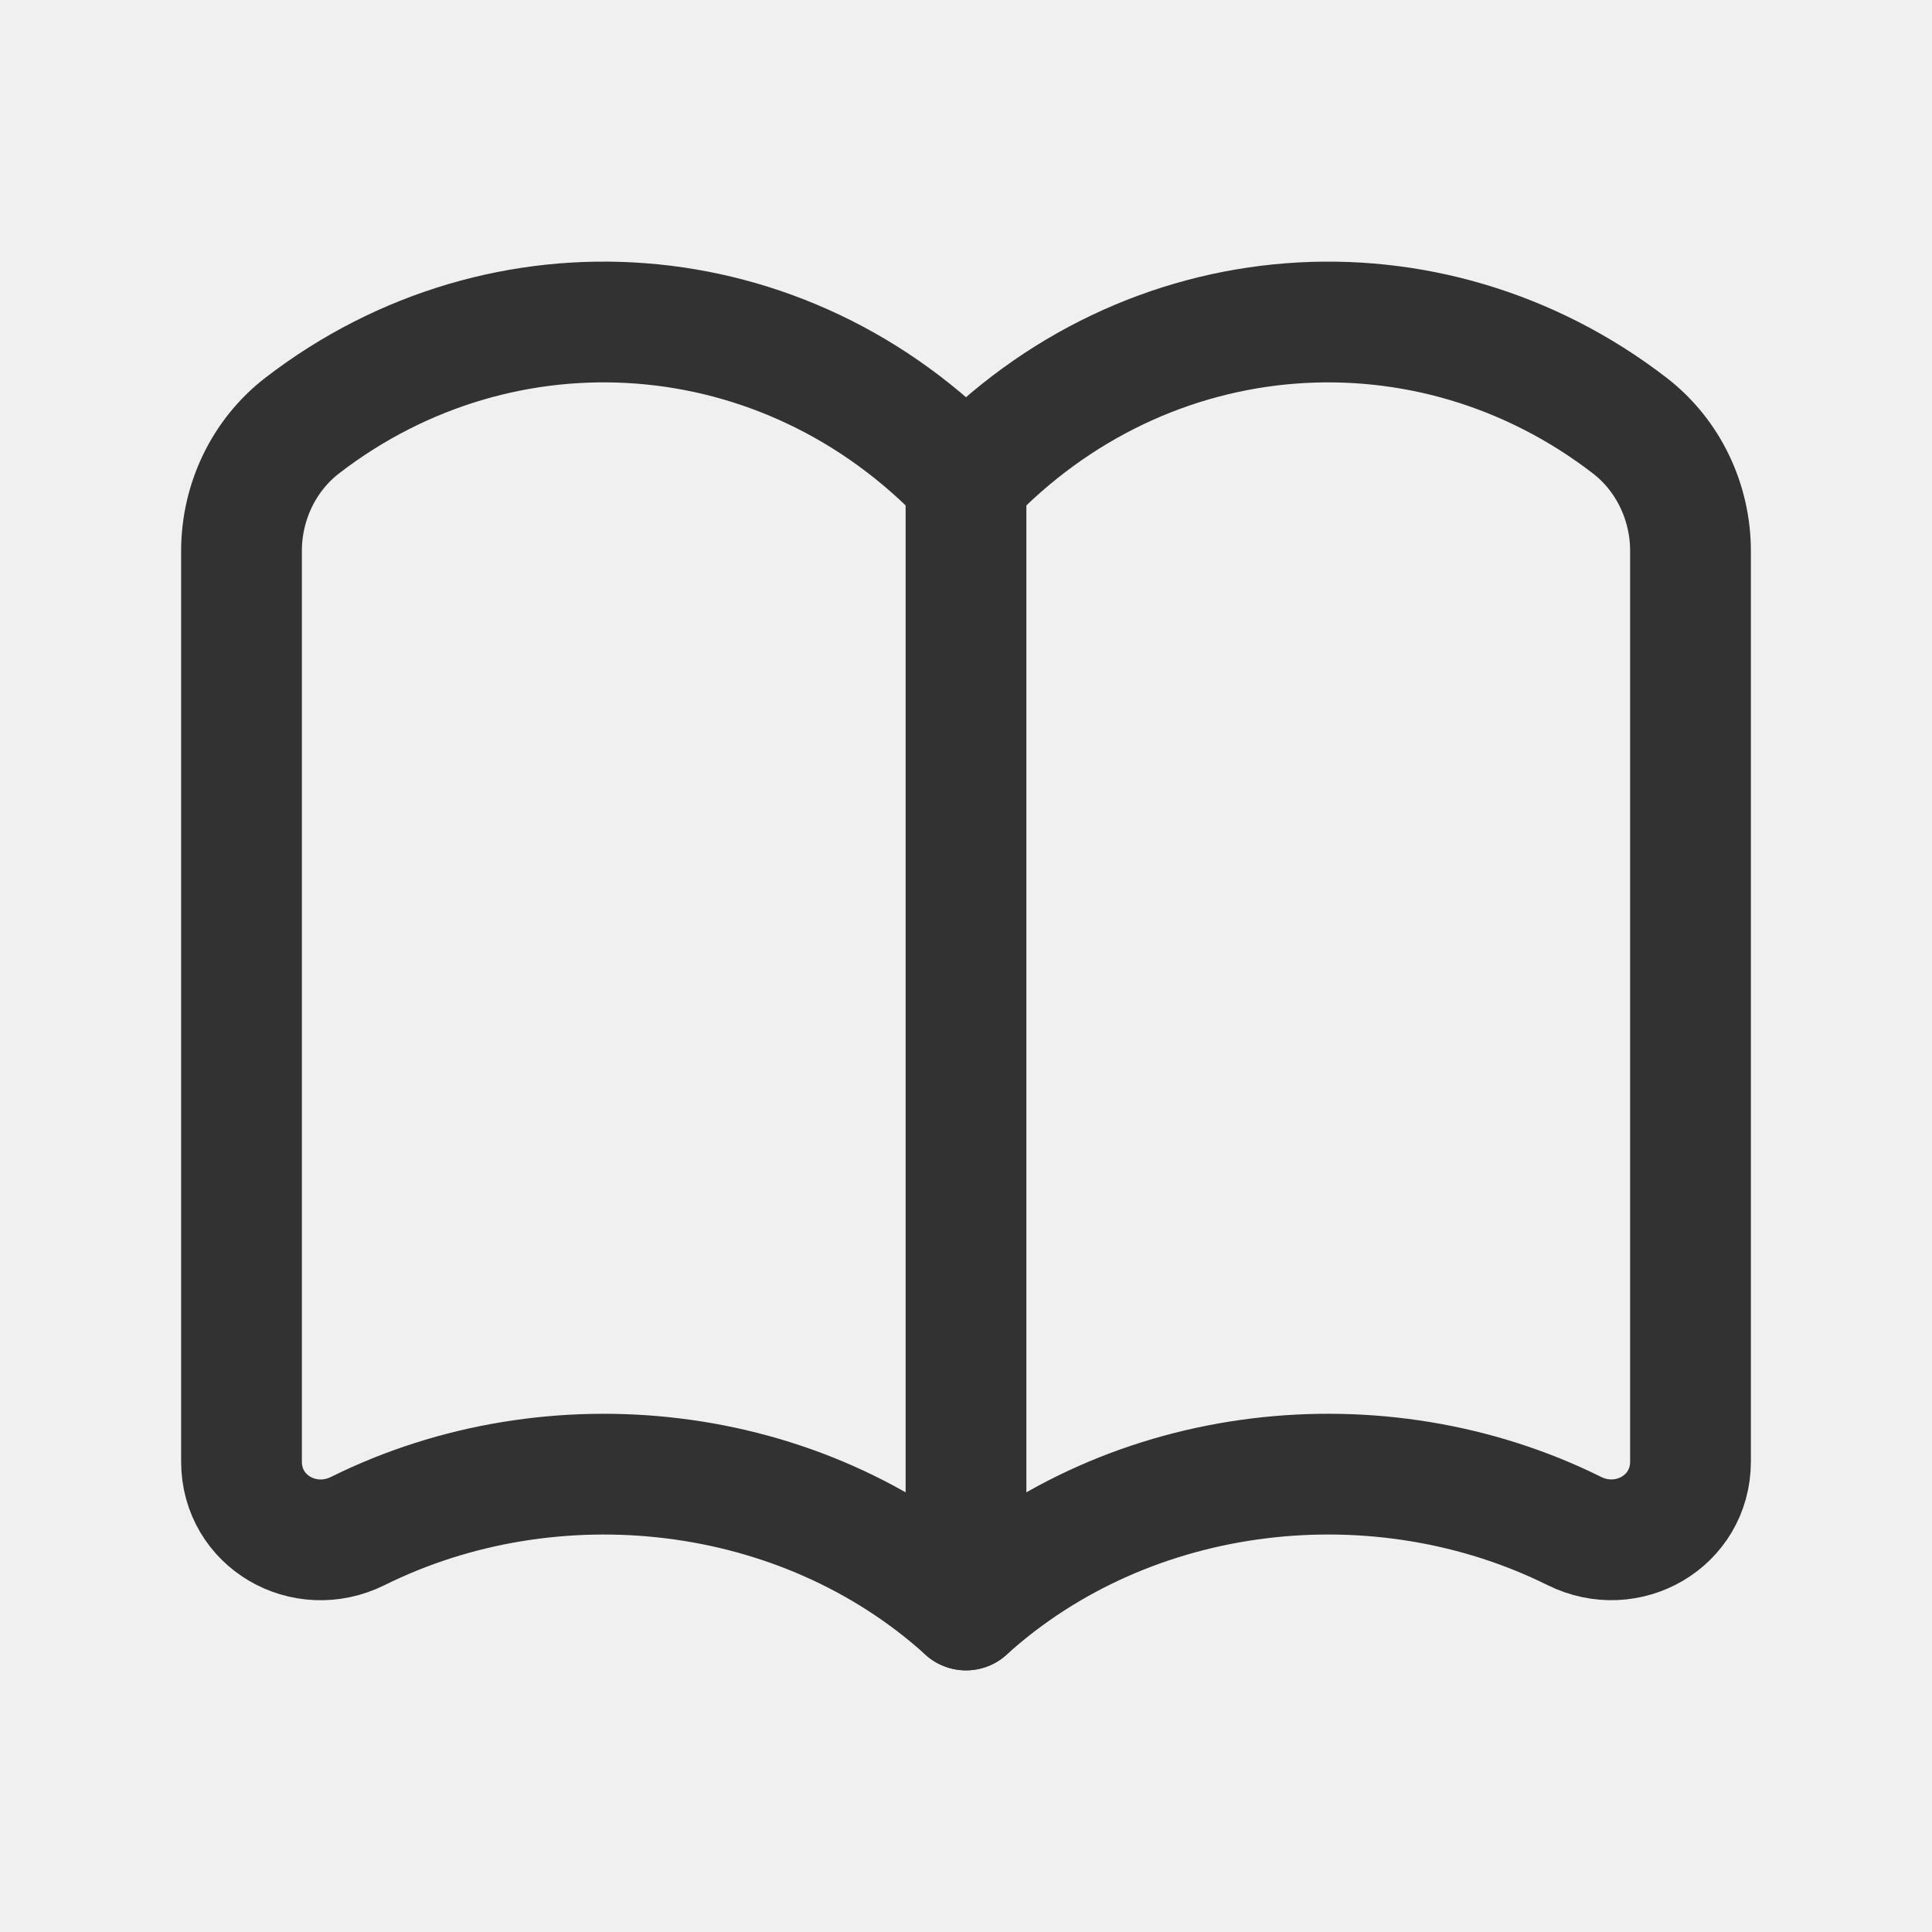
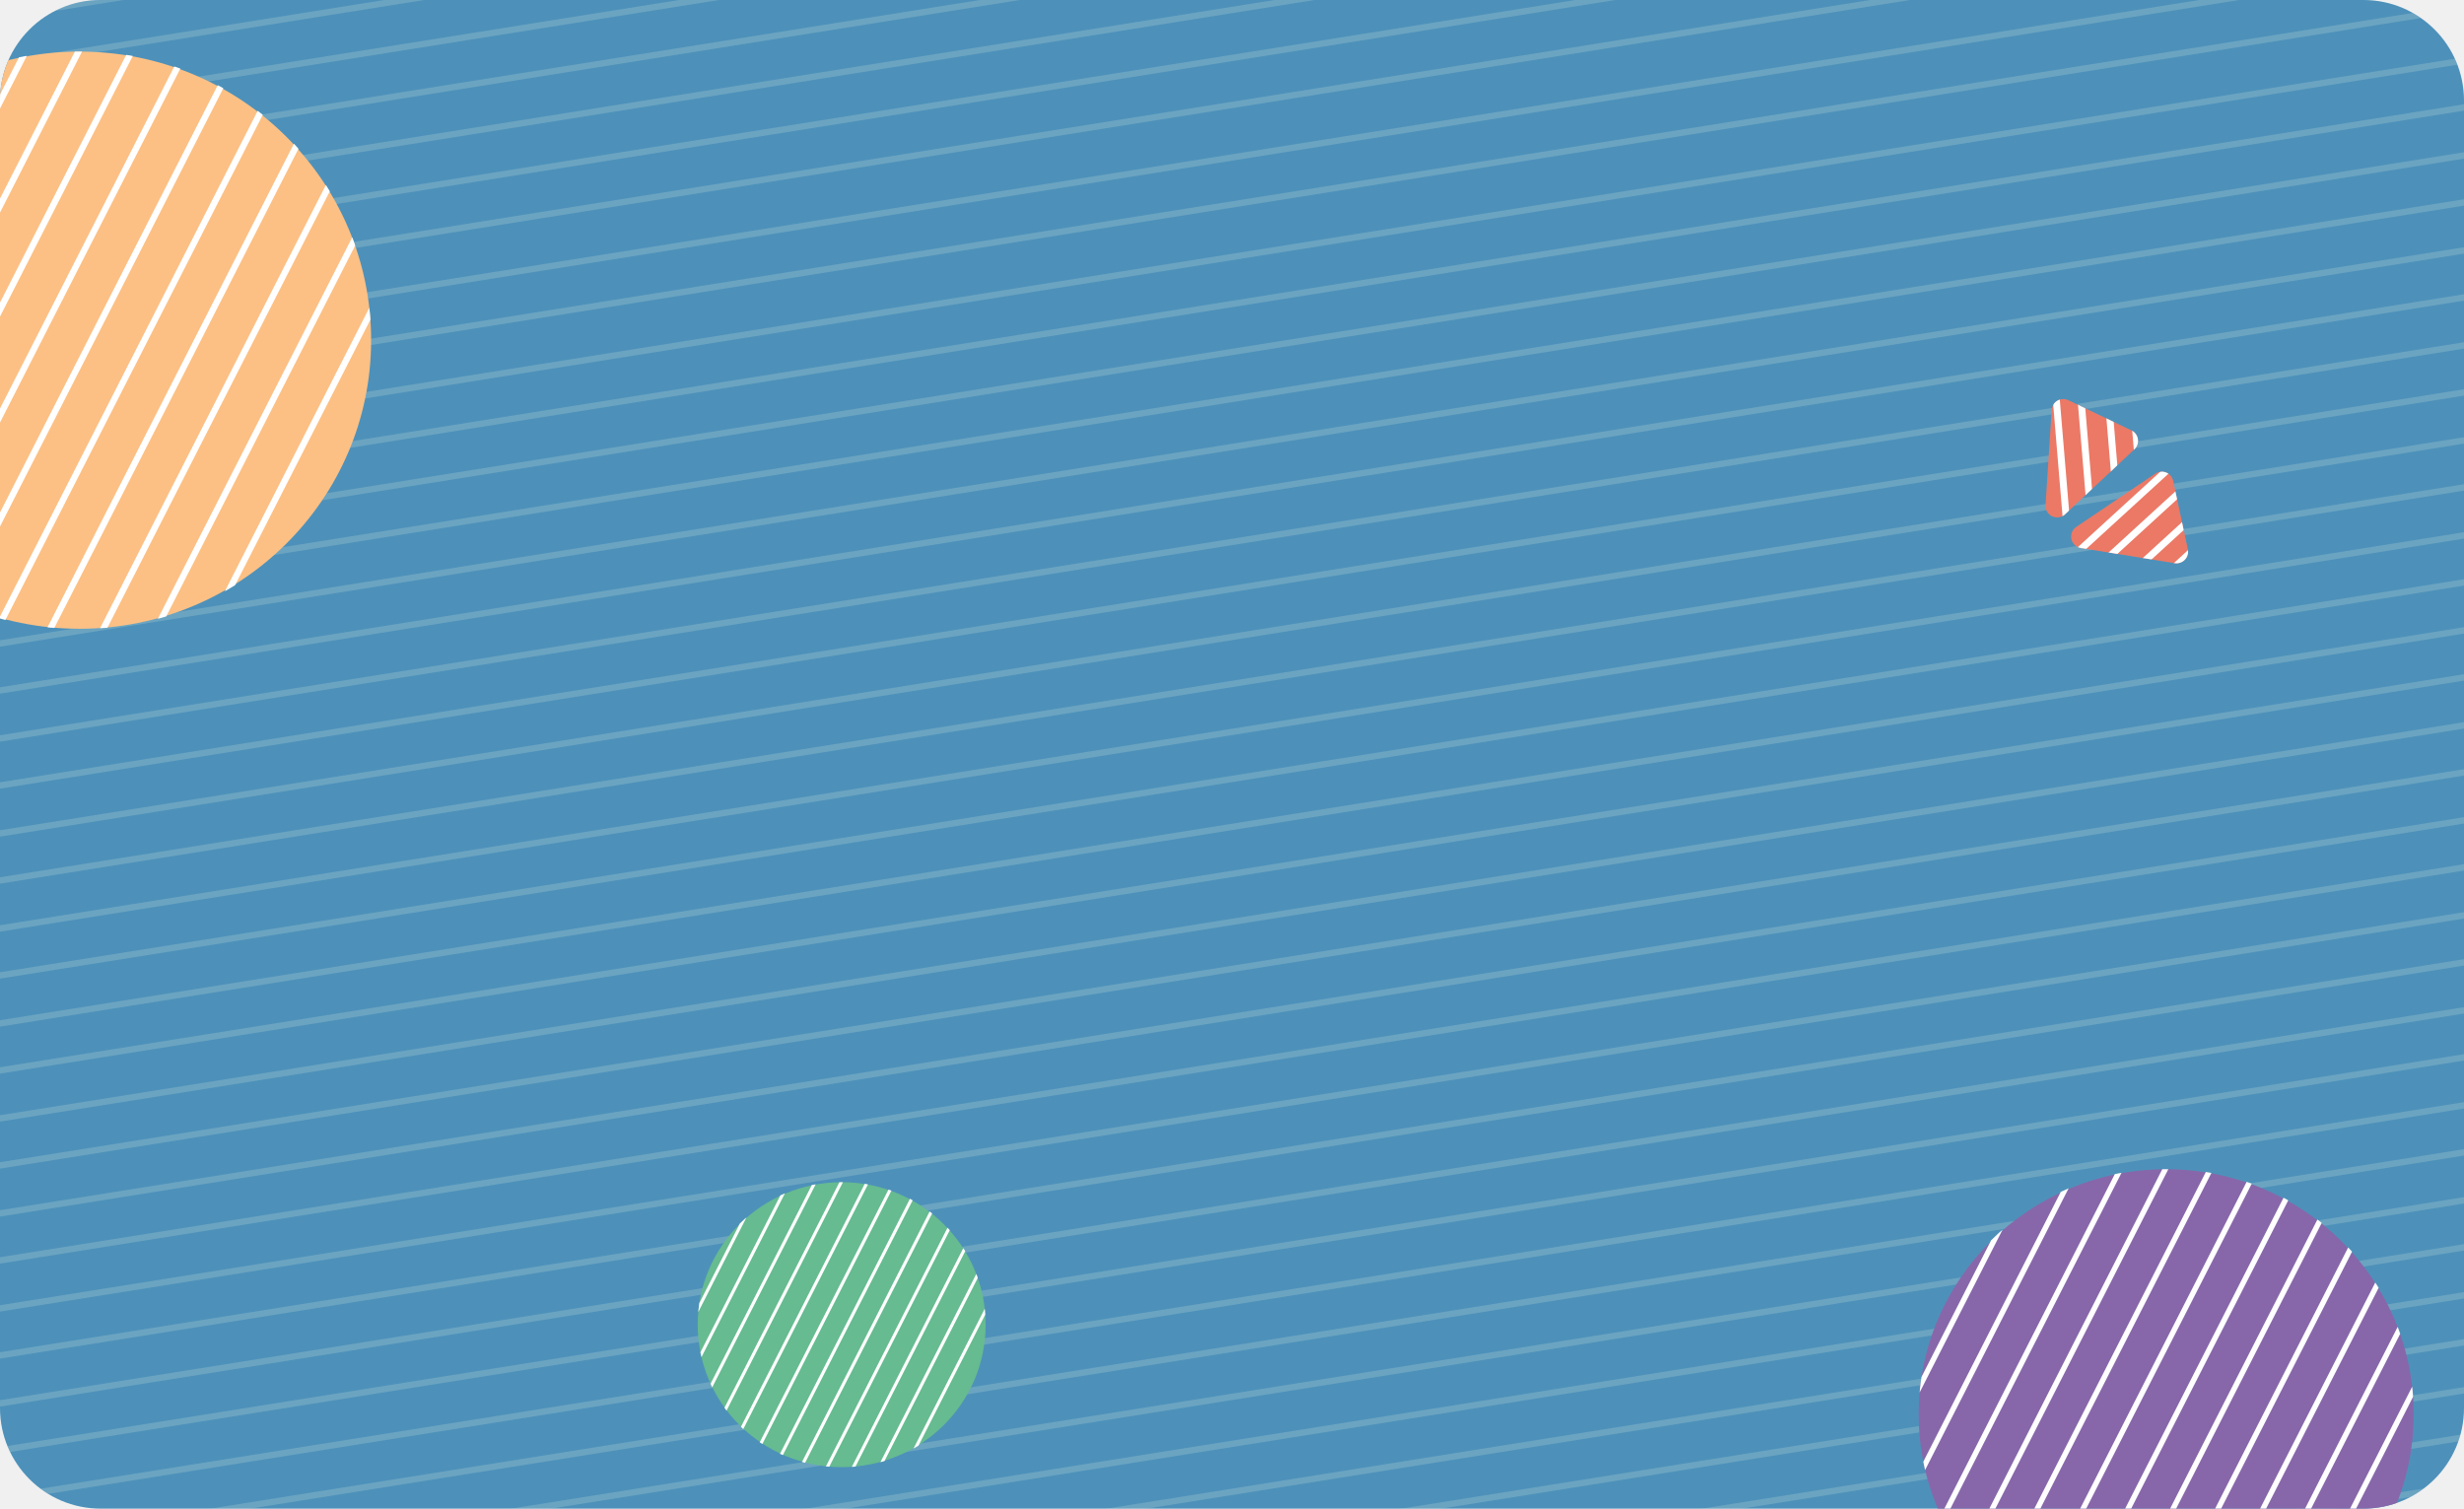
- <svg xmlns="http://www.w3.org/2000/svg" width="28" height="28" viewBox="0 0 28 28" fill="none">
-   <path fill-rule="evenodd" clip-rule="evenodd" d="M14 23.333C11.612 21.172 8.003 20.79 5.185 22.189C4.409 22.573 3.5 22.049 3.5 21.183V7.985C3.5 7.277 3.821 6.598 4.382 6.166C7.286 3.929 11.379 4.195 14 6.964C16.622 4.195 20.714 3.929 23.618 6.167C24.179 6.599 24.5 7.278 24.5 7.985V21.182C24.5 22.048 23.591 22.573 22.815 22.188C19.997 20.79 16.388 21.172 14 23.333V23.333Z" stroke="#323232" stroke-width="1.75" stroke-linecap="round" stroke-linejoin="round" />
-   <path d="M14 23.333V6.965" stroke="#323232" stroke-width="1.75" stroke-linecap="round" stroke-linejoin="round" />
+ <svg xmlns="http://www.w3.org/2000/svg" width="392" height="240" viewBox="0 0 392 240" fill="none">
+   <g clip-path="url(#clip0_18562_7272)">
+     <rect width="392" height="240" rx="16" fill="#4D91BA" />
+     <g opacity="0.2">
+       <path d="M-244.193 511.206L1471.87 237.488" stroke="#E2EEDC" stroke-linecap="round" stroke-linejoin="round" />
+       <path d="M-247.05 496.55L1469.01 222.832" stroke="#E2EEDC" stroke-linecap="round" stroke-linejoin="round" />
+       <path d="M-249.906 481.894L1466.16 208.176" stroke="#E2EEDC" stroke-linecap="round" stroke-linejoin="round" />
+       <path d="M-252.764 467.238L1463.3 193.52" stroke="#E2EEDC" stroke-linecap="round" stroke-linejoin="round" />
+       <path d="M-255.62 452.583L1460.44 178.865" stroke="#E2EEDC" stroke-linecap="round" stroke-linejoin="round" />
+       <path d="M-258.477 437.927L1457.59 164.209" stroke="#E2EEDC" stroke-linecap="round" stroke-linejoin="round" />
+       <path d="M-261.335 423.271L1454.73 149.553" stroke="#E2EEDC" stroke-linecap="round" stroke-linejoin="round" />
+       <path d="M-264.191 408.615L1451.87 134.897" stroke="#E2EEDC" stroke-linecap="round" stroke-linejoin="round" />
+       <path d="M-267.048 393.959L1449.02 120.241" stroke="#E2EEDC" stroke-linecap="round" stroke-linejoin="round" />
+       <path d="M-269.854 379.559L1446.21 105.841" stroke="#E2EEDC" stroke-linecap="round" stroke-linejoin="round" />
+       <path d="M-324.405 99.703L1391.66 -174.015" stroke="#E2EEDC" stroke-linecap="round" stroke-linejoin="round" />
+       <path d="M-272.711 364.903L1443.35 91.185" stroke="#E2EEDC" stroke-linecap="round" stroke-linejoin="round" />
+       <path d="M-327.263 85.047L1388.8 -188.671" stroke="#E2EEDC" stroke-linecap="round" stroke-linejoin="round" />
+       <path d="M-275.567 350.248L1440.5 76.53" stroke="#E2EEDC" stroke-linecap="round" stroke-linejoin="round" />
+       <path d="M-330.119 70.392L1385.95 -203.326" stroke="#E2EEDC" stroke-linecap="round" stroke-linejoin="round" />
+       <path d="M-278.425 335.592L1437.64 61.874" stroke="#E2EEDC" stroke-linecap="round" stroke-linejoin="round" />
+       <path d="M-332.976 55.736L1383.09 -217.982" stroke="#E2EEDC" stroke-linecap="round" stroke-linejoin="round" />
+       <path d="M-281.282 320.936L1434.78 47.218" stroke="#E2EEDC" stroke-linecap="round" stroke-linejoin="round" />
+       <path d="M-335.832 41.08L1380.23 -232.638" stroke="#E2EEDC" stroke-linecap="round" stroke-linejoin="round" />
+       <path d="M-284.139 306.28L1431.93 32.562" stroke="#E2EEDC" stroke-linecap="round" stroke-linejoin="round" />
+       <path d="M-338.689 26.424L1377.38 -247.294" stroke="#E2EEDC" stroke-linecap="round" stroke-linejoin="round" />
+       <path d="M-286.995 291.625L1429.07 17.907" stroke="#E2EEDC" stroke-linecap="round" stroke-linejoin="round" />
+       <path d="M-341.546 11.768L1374.52 -261.95" stroke="#E2EEDC" stroke-linecap="round" stroke-linejoin="round" />
+       <path d="M-289.853 276.969L1426.21 3.251" stroke="#E2EEDC" stroke-linecap="round" stroke-linejoin="round" />
+       <path d="M-292.709 262.313L1423.36 -11.405" stroke="#E2EEDC" stroke-linecap="round" stroke-linejoin="round" />
+       <path d="M-295.565 247.657L1420.5 -26.061" stroke="#E2EEDC" stroke-linecap="round" stroke-linejoin="round" />
+       <path d="M-298.422 233.001L1417.64 -40.717" stroke="#E2EEDC" stroke-linecap="round" stroke-linejoin="round" />
+       <path d="M-301.279 218.346L1414.79 -55.372" stroke="#E2EEDC" stroke-linecap="round" stroke-linejoin="round" />
+       <path d="M-304.136 203.689L1411.93 -70.028" stroke="#E2EEDC" stroke-linecap="round" stroke-linejoin="round" />
+       <path d="M-306.993 189.034L1409.07 -84.684" stroke="#E2EEDC" stroke-linecap="round" stroke-linejoin="round" />
+       <path d="M-309.85 174.378L1406.22 -99.34" stroke="#E2EEDC" stroke-linecap="round" stroke-linejoin="round" />
+       <path d="M-312.707 159.722L1403.36 -113.996" stroke="#E2EEDC" stroke-linecap="round" stroke-linejoin="round" />
+       <path d="M-315.563 145.066L1400.5 -128.652" stroke="#E2EEDC" stroke-linecap="round" stroke-linejoin="round" />
+       <path d="M-318.42 130.411L1397.64 -143.307" stroke="#E2EEDC" stroke-linecap="round" stroke-linejoin="round" />
+       <path d="M-321.412 115.057L1394.65 -158.661" stroke="#E2EEDC" stroke-linecap="round" stroke-linejoin="round" />
+       <path d="M-107.42 481.912L1475.09 229.497" stroke="#E2EEDC" stroke-linecap="round" stroke-linejoin="round" />
+       <path d="M-110.276 467.256L1472.23 214.841" stroke="#E2EEDC" stroke-linecap="round" stroke-linejoin="round" />
+       <path d="M-113.134 452.6L1469.37 200.185" stroke="#E2EEDC" stroke-linecap="round" stroke-linejoin="round" />
+       <path d="M-115.99 437.944L1466.52 185.529" stroke="#E2EEDC" stroke-linecap="round" stroke-linejoin="round" />
+       <path d="M-118.847 423.288L1463.66 170.873" stroke="#E2EEDC" stroke-linecap="round" stroke-linejoin="round" />
+       <path d="M-121.703 408.632L1460.8 156.217" stroke="#E2EEDC" stroke-linecap="round" stroke-linejoin="round" />
+       <path d="M-124.561 393.977L1457.95 141.562" stroke="#E2EEDC" stroke-linecap="round" stroke-linejoin="round" />
+       <path d="M-127.418 379.321L1455.09 126.906" stroke="#E2EEDC" stroke-linecap="round" stroke-linejoin="round" />
+       <path d="M-130.274 364.665L1452.23 112.25" stroke="#E2EEDC" stroke-linecap="round" stroke-linejoin="round" />
+       <path d="M-133.081 350.265L1449.43 97.85" stroke="#E2EEDC" stroke-linecap="round" stroke-linejoin="round" />
+       <path d="M-187.632 70.409L1394.87 -182.006" stroke="#E2EEDC" stroke-linecap="round" stroke-linejoin="round" />
+       <path d="M-135.938 335.609L1446.57 83.194" stroke="#E2EEDC" stroke-linecap="round" stroke-linejoin="round" />
+       <path d="M-190.489 55.753L1392.02 -196.662" stroke="#E2EEDC" stroke-linecap="round" stroke-linejoin="round" />
+       <path d="M-138.794 320.954L1443.71 68.539" stroke="#E2EEDC" stroke-linecap="round" stroke-linejoin="round" />
+       <path d="M-193.346 41.097L1389.16 -211.318" stroke="#E2EEDC" stroke-linecap="round" stroke-linejoin="round" />
+       <path d="M-141.651 306.298L1440.86 53.883" stroke="#E2EEDC" stroke-linecap="round" stroke-linejoin="round" />
+       <path d="M-196.202 26.442L1386.3 -225.973" stroke="#E2EEDC" stroke-linecap="round" stroke-linejoin="round" />
+       <path d="M-144.509 291.642L1438 39.227" stroke="#E2EEDC" stroke-linecap="round" stroke-linejoin="round" />
+       <path d="M-199.059 11.786L1383.45 -240.629" stroke="#E2EEDC" stroke-linecap="round" stroke-linejoin="round" />
+       <path d="M-147.365 276.986L1435.14 24.571" stroke="#E2EEDC" stroke-linecap="round" stroke-linejoin="round" />
+       <path d="M-150.222 262.33L1432.29 9.915" stroke="#E2EEDC" stroke-linecap="round" stroke-linejoin="round" />
+       <path d="M-153.079 247.675L1429.43 -4.74" stroke="#E2EEDC" stroke-linecap="round" stroke-linejoin="round" />
+       <path d="M-155.936 233.019L1426.57 -19.396" stroke="#E2EEDC" stroke-linecap="round" stroke-linejoin="round" />
+       <path d="M-158.792 218.363L1423.71 -34.052" stroke="#E2EEDC" stroke-linecap="round" stroke-linejoin="round" />
+       <path d="M-161.648 203.707L1420.86 -48.708" stroke="#E2EEDC" stroke-linecap="round" stroke-linejoin="round" />
+       <path d="M-164.506 189.051L1418 -63.364" stroke="#E2EEDC" stroke-linecap="round" stroke-linejoin="round" />
+       <path d="M-167.362 174.396L1415.14 -78.019" stroke="#E2EEDC" stroke-linecap="round" stroke-linejoin="round" />
+       <path d="M-170.22 159.74L1412.29 -92.675" stroke="#E2EEDC" stroke-linecap="round" stroke-linejoin="round" />
+       <path d="M-173.076 145.084L1409.43 -107.331" stroke="#E2EEDC" stroke-linecap="round" stroke-linejoin="round" />
+       <path d="M-175.933 130.428L1406.57 -121.987" stroke="#E2EEDC" stroke-linecap="round" stroke-linejoin="round" />
+       <path d="M-178.79 115.772L1403.72 -136.643" stroke="#E2EEDC" stroke-linecap="round" stroke-linejoin="round" />
+       <path d="M-181.646 101.117L1400.86 -151.298" stroke="#E2EEDC" stroke-linecap="round" stroke-linejoin="round" />
+       <path d="M-184.639 85.763L1397.87 -166.652" stroke="#E2EEDC" stroke-linecap="round" stroke-linejoin="round" />
+     </g>
+     <g clip-path="url(#clip1_18562_7272)">
+       <path d="M12.65 100.026C38.272 100.026 59.042 79.472 59.042 54.117C59.042 28.762 38.272 8.208 12.65 8.208C-12.972 8.208 -33.743 28.762 -33.743 54.117C-33.743 79.472 -12.972 100.026 12.65 100.026Z" fill="#FCC084" />
+       <path d="M-83.59 147.117L19.602 -55.408" stroke="white" stroke-width="1.01" stroke-linecap="round" stroke-linejoin="round" />
+       <path d="M-76.897 150.528L26.295 -51.997" stroke="white" stroke-width="1.01" stroke-linecap="round" stroke-linejoin="round" />
+       <path d="M-70.203 153.938L32.989 -48.587" stroke="white" stroke-width="1.01" stroke-linecap="round" stroke-linejoin="round" />
+       <path d="M-63.509 157.349L39.683 -45.176" stroke="white" stroke-width="1.01" stroke-linecap="round" stroke-linejoin="round" />
+       <path d="M-56.815 160.759L46.376 -41.766" stroke="white" stroke-width="1.01" stroke-linecap="round" stroke-linejoin="round" />
+       <path d="M-49.998 164.233L53.194 -38.292" stroke="white" stroke-width="1.01" stroke-linecap="round" stroke-linejoin="round" />
+       <path d="M-43.306 167.643L59.886 -34.882" stroke="white" stroke-width="1.01" stroke-linecap="round" stroke-linejoin="round" />
+       <path d="M-36.611 171.054L66.58 -31.471" stroke="white" stroke-width="1.01" stroke-linecap="round" stroke-linejoin="round" />
+       <path d="M-29.918 174.465L73.274 -28.06" stroke="white" stroke-width="1.01" stroke-linecap="round" stroke-linejoin="round" />
+       <path d="M-23.225 177.875L79.967 -24.65" stroke="white" stroke-width="1.01" stroke-linecap="round" stroke-linejoin="round" />
+       <path d="M-16.53 181.286L86.661 -21.239" stroke="white" stroke-width="1.01" stroke-linecap="round" stroke-linejoin="round" />
+       <path d="M-9.837 184.696L93.355 -17.829" stroke="white" stroke-width="1.01" stroke-linecap="round" stroke-linejoin="round" />
+     </g>
+     <g clip-path="url(#clip2_18562_7272)">
+       <path d="M133.903 233.402C146.553 233.402 156.807 223.255 156.807 210.737C156.807 198.22 146.553 188.073 133.903 188.073C121.254 188.073 111 198.22 111 210.737C111 223.255 121.254 233.402 133.903 233.402Z" fill="#66BB90" />
+       <path d="M86.392 256.65L137.336 156.667" stroke="white" stroke-width="0.498" stroke-linecap="round" stroke-linejoin="round" />
+       <path d="M89.696 258.334L140.64 158.351" stroke="white" stroke-width="0.498" stroke-linecap="round" stroke-linejoin="round" />
+       <path d="M93 260.018L143.944 160.034" stroke="white" stroke-width="0.498" stroke-linecap="round" stroke-linejoin="round" />
+       <path d="M96.306 261.701L147.25 161.718" stroke="white" stroke-width="0.498" stroke-linecap="round" stroke-linejoin="round" />
+       <path d="M99.609 263.385L150.553 163.402" stroke="white" stroke-width="0.498" stroke-linecap="round" stroke-linejoin="round" />
+       <path d="M102.976 265.1L153.92 165.117" stroke="white" stroke-width="0.498" stroke-linecap="round" stroke-linejoin="round" />
+       <path d="M106.279 266.783L157.223 166.8" stroke="white" stroke-width="0.498" stroke-linecap="round" stroke-linejoin="round" />
+       <path d="M109.584 268.467L160.528 168.484" stroke="white" stroke-width="0.498" stroke-linecap="round" stroke-linejoin="round" />
+       <path d="M112.889 270.151L163.833 170.168" stroke="white" stroke-width="0.498" stroke-linecap="round" stroke-linejoin="round" />
+       <path d="M116.192 271.835L167.136 171.852" stroke="white" stroke-width="0.498" stroke-linecap="round" stroke-linejoin="round" />
+       <path d="M119.498 273.519L170.442 173.535" stroke="white" stroke-width="0.498" stroke-linecap="round" stroke-linejoin="round" />
+       <path d="M122.802 275.202L173.746 175.219" stroke="white" stroke-width="0.498" stroke-linecap="round" stroke-linejoin="round" />
+     </g>
+     <path d="M343.92 76.881L331.342 85.357L346.256 87.769L343.92 76.881Z" fill="#EB7966" stroke="#EB7966" stroke-width="3.697" stroke-linecap="round" stroke-linejoin="round" />
+     <mask id="mask0_18562_7272" style="mask-type:alpha" maskUnits="userSpaceOnUse" x="329" y="75" width="20" height="15">
+       <path d="M343.92 76.881L331.342 85.357L346.256 87.769L343.92 76.881Z" fill="#FBC586" stroke="#FBC586" stroke-width="3.697" stroke-linecap="round" stroke-linejoin="round" />
+     </mask>
+     <g mask="url(#mask0_18562_7272)">
+       <path d="M278.391 152.022L462.622 -16.483" stroke="white" stroke-width="1.109" stroke-linecap="round" stroke-linejoin="round" />
+       <path d="M272.821 145.933L457.053 -22.572" stroke="white" stroke-width="1.109" stroke-linecap="round" stroke-linejoin="round" />
+       <path d="M267.252 139.844L451.483 -28.661" stroke="white" stroke-width="1.109" stroke-linecap="round" stroke-linejoin="round" />
+       <path d="M281.309 155.211L465.54 -13.294" stroke="white" stroke-width="1.109" stroke-linecap="round" stroke-linejoin="round" />
+       <path d="M275.739 149.123L459.971 -19.383" stroke="white" stroke-width="1.109" stroke-linecap="round" stroke-linejoin="round" />
+       <path d="M270.17 143.033L454.401 -25.472" stroke="white" stroke-width="1.109" stroke-linecap="round" stroke-linejoin="round" />
+     </g>
+     <path d="M328.249 65.332L327.272 80.467L338.295 70.136L328.249 65.332Z" fill="#EB7966" stroke="#EB7966" stroke-width="3.697" stroke-linecap="round" stroke-linejoin="round" />
+     <mask id="mask1_18562_7272" style="mask-type:alpha" maskUnits="userSpaceOnUse" x="325" y="63" width="16" height="20">
+       <path d="M328.249 65.332L327.272 80.467L338.295 70.136L328.249 65.332Z" fill="#FBC586" stroke="#FBC586" stroke-width="3.697" stroke-linecap="round" stroke-linejoin="round" />
+     </mask>
+     <g mask="url(#mask1_18562_7272)">
+       <path d="M347.682 163.12L326.885 -85.682" stroke="white" stroke-width="1.109" stroke-linecap="round" stroke-linejoin="round" />
+       <path d="M339.458 163.808L318.662 -84.995" stroke="white" stroke-width="1.109" stroke-linecap="round" stroke-linejoin="round" />
+       <path d="M331.235 164.495L310.439 -84.308" stroke="white" stroke-width="1.109" stroke-linecap="round" stroke-linejoin="round" />
+       <path d="M351.989 162.76L331.193 -86.043" stroke="white" stroke-width="1.109" stroke-linecap="round" stroke-linejoin="round" />
+       <path d="M343.766 163.447L322.969 -85.355" stroke="white" stroke-width="1.109" stroke-linecap="round" stroke-linejoin="round" />
+       <path d="M335.543 164.135L314.747 -84.668" stroke="white" stroke-width="1.109" stroke-linecap="round" stroke-linejoin="round" />
+     </g>
+     <g clip-path="url(#clip3_18562_7272)">
+       <path d="M344.622 263.942C366.37 263.942 384 246.496 384 224.974C384 203.453 366.37 186.007 344.622 186.007C322.874 186.007 305.244 203.453 305.244 224.974C305.244 246.496 322.874 263.942 344.622 263.942Z" fill="#8767AA" />
+       <path d="M262.935 303.912L350.523 132.01" stroke="white" stroke-width="0.857" stroke-linecap="round" stroke-linejoin="round" />
+       <path d="M268.616 306.807L356.204 134.905" stroke="white" stroke-width="0.857" stroke-linecap="round" stroke-linejoin="round" />
+       <path d="M274.298 309.702L361.886 137.8" stroke="white" stroke-width="0.857" stroke-linecap="round" stroke-linejoin="round" />
+       <path d="M279.979 312.597L367.567 140.695" stroke="white" stroke-width="0.857" stroke-linecap="round" stroke-linejoin="round" />
+       <path d="M285.66 315.492L373.248 143.59" stroke="white" stroke-width="0.857" stroke-linecap="round" stroke-linejoin="round" />
+       <path d="M291.446 318.44L379.035 146.538" stroke="white" stroke-width="0.857" stroke-linecap="round" stroke-linejoin="round" />
+       <path d="M297.128 321.335L384.716 149.433" stroke="white" stroke-width="0.857" stroke-linecap="round" stroke-linejoin="round" />
+       <path d="M302.81 324.23L390.398 152.328" stroke="white" stroke-width="0.857" stroke-linecap="round" stroke-linejoin="round" />
+       <path d="M308.491 327.125L396.079 155.223" stroke="white" stroke-width="0.857" stroke-linecap="round" stroke-linejoin="round" />
+       <path d="M314.173 330.02L401.761 158.118" stroke="white" stroke-width="0.857" stroke-linecap="round" stroke-linejoin="round" />
+       <path d="M319.854 332.914L407.443 161.013" stroke="white" stroke-width="0.857" stroke-linecap="round" stroke-linejoin="round" />
+       <path d="M325.536 335.809L413.124 163.908" stroke="white" stroke-width="0.857" stroke-linecap="round" stroke-linejoin="round" />
+     </g>
+   </g>
+   <defs>
+     <clipPath id="clip0_18562_7272">
+       <rect width="392" height="240" rx="16" fill="white" />
+     </clipPath>
+     <clipPath id="clip1_18562_7272">
+       <rect x="-33.743" y="8.208" width="92.785" height="91.819" rx="45.909" fill="white" />
+     </clipPath>
+     <clipPath id="clip2_18562_7272">
+       <rect x="111" y="188.073" width="45.807" height="45.329" rx="22.665" fill="white" />
+     </clipPath>
+     <clipPath id="clip3_18562_7272">
+       <rect x="305.244" y="186.007" width="78.756" height="77.935" rx="38.968" fill="white" />
+     </clipPath>
+   </defs>
</svg>
